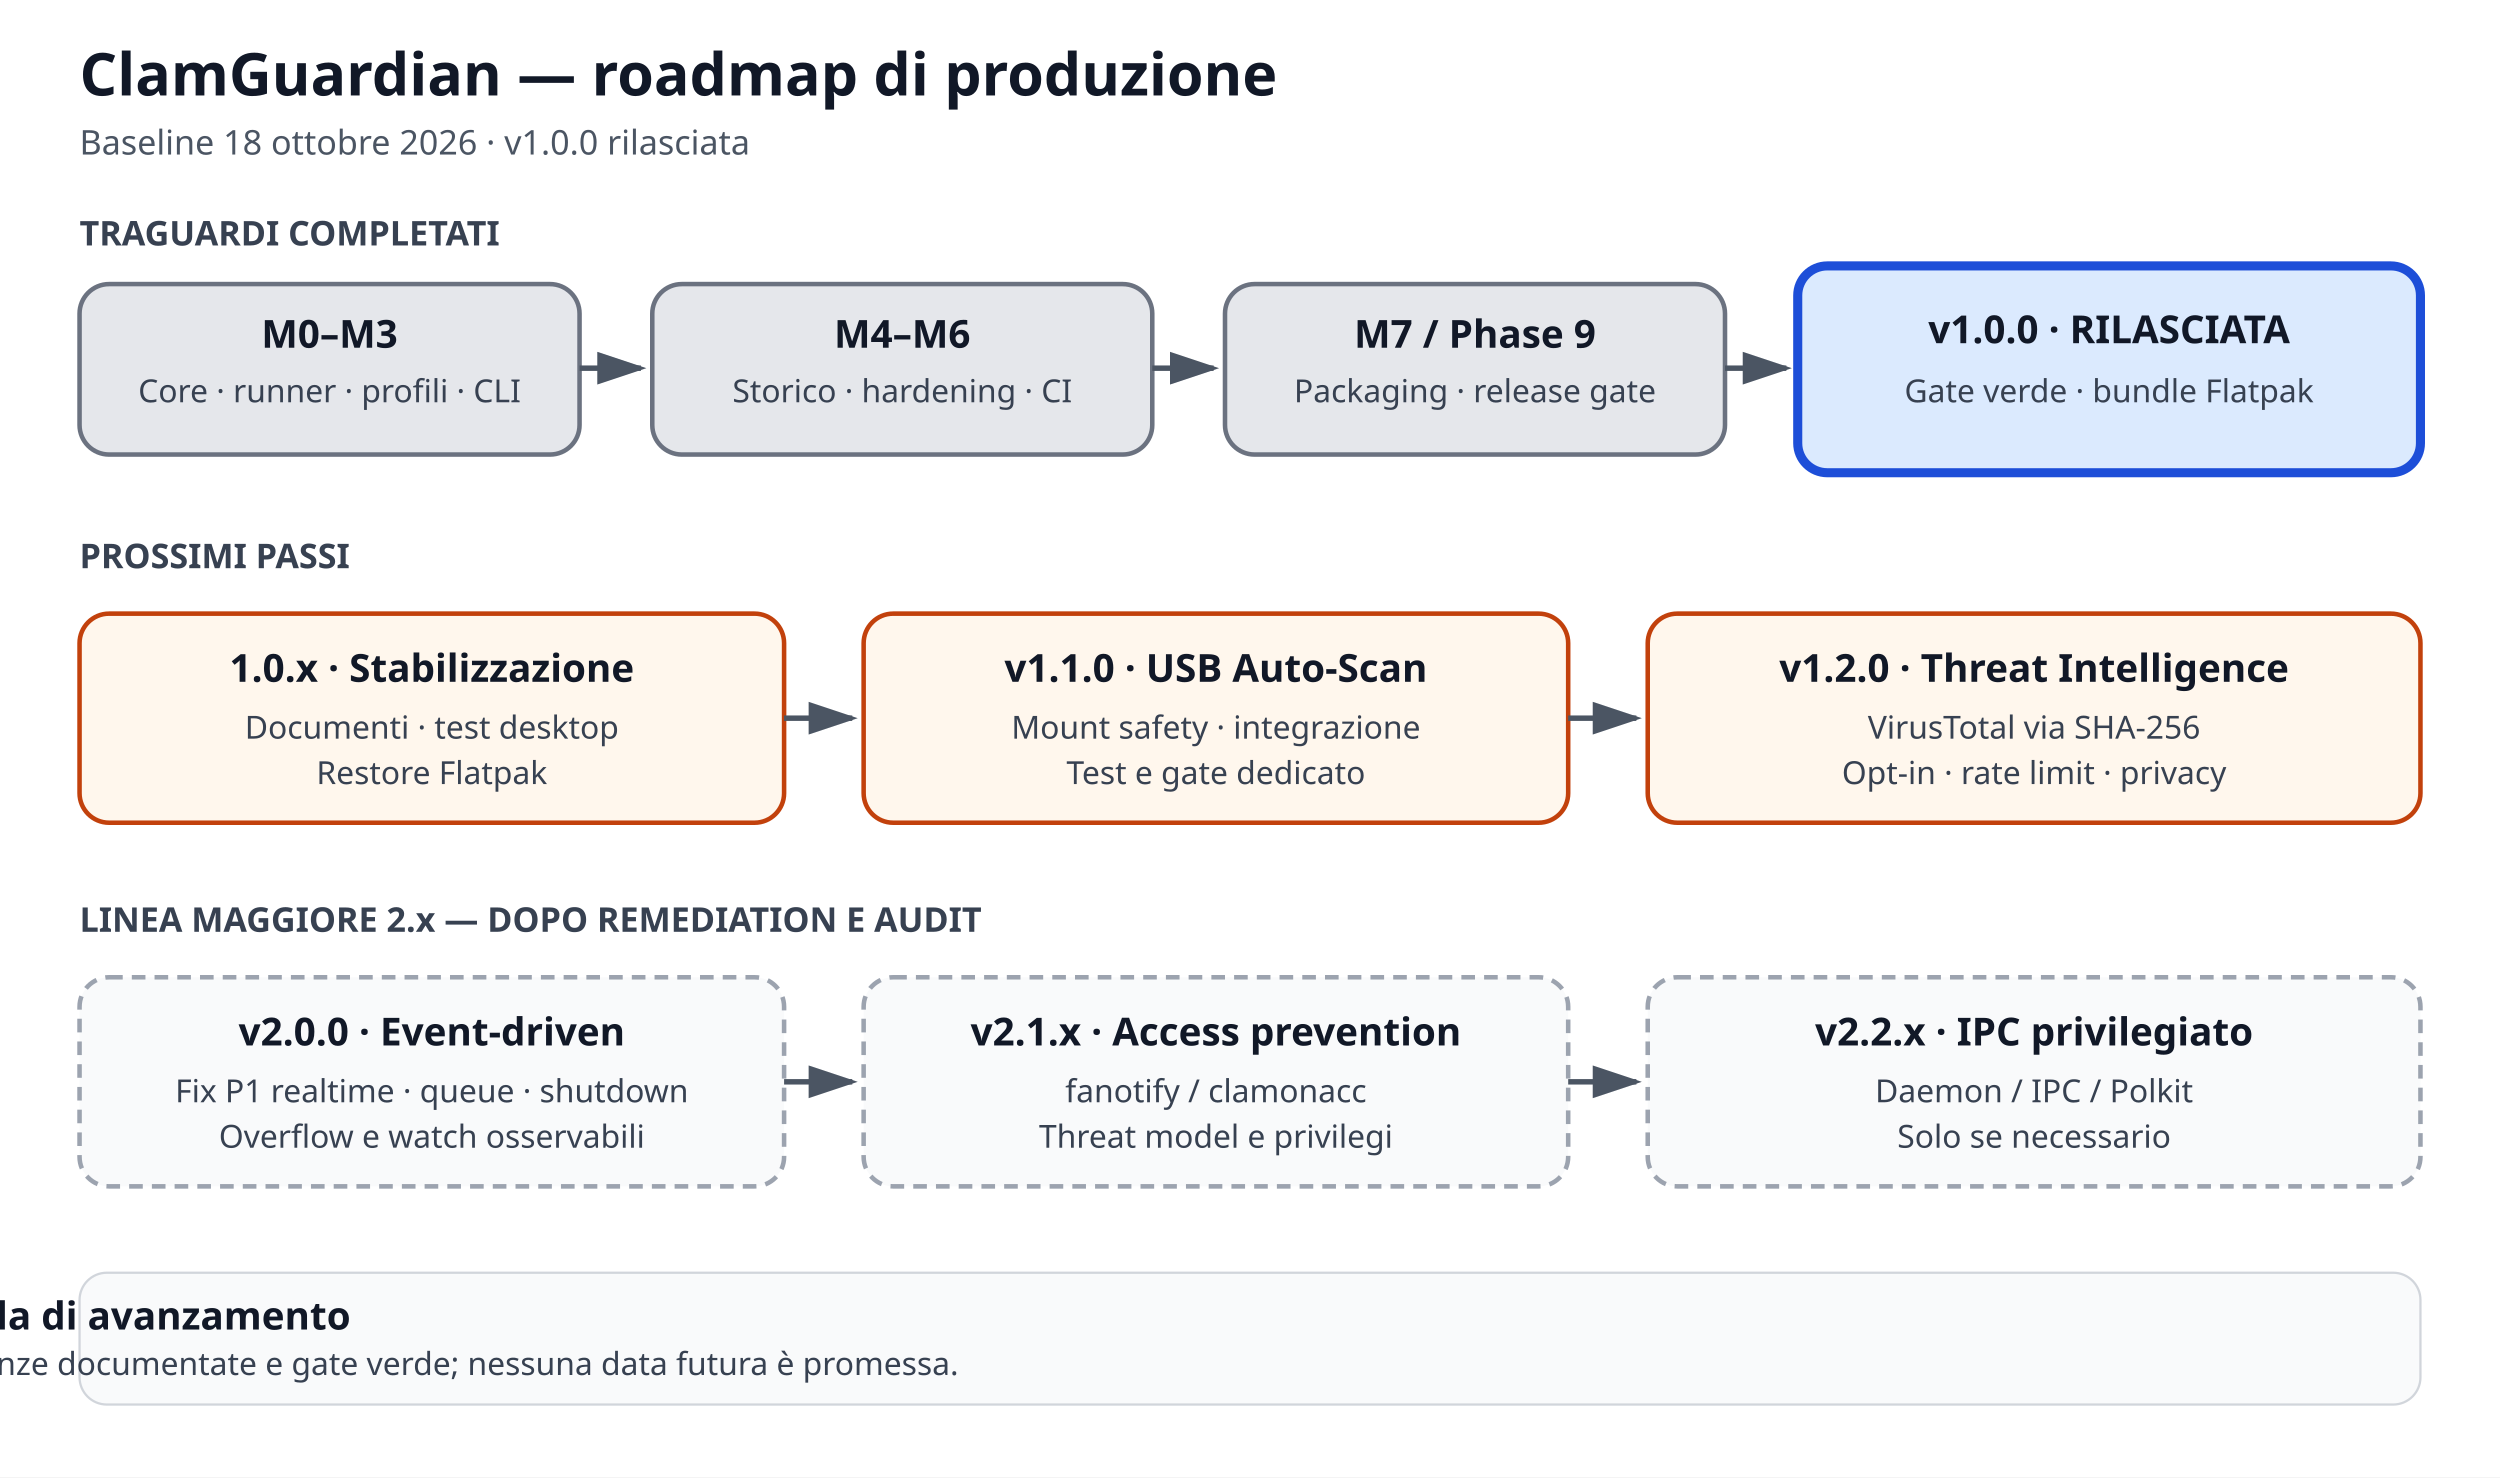
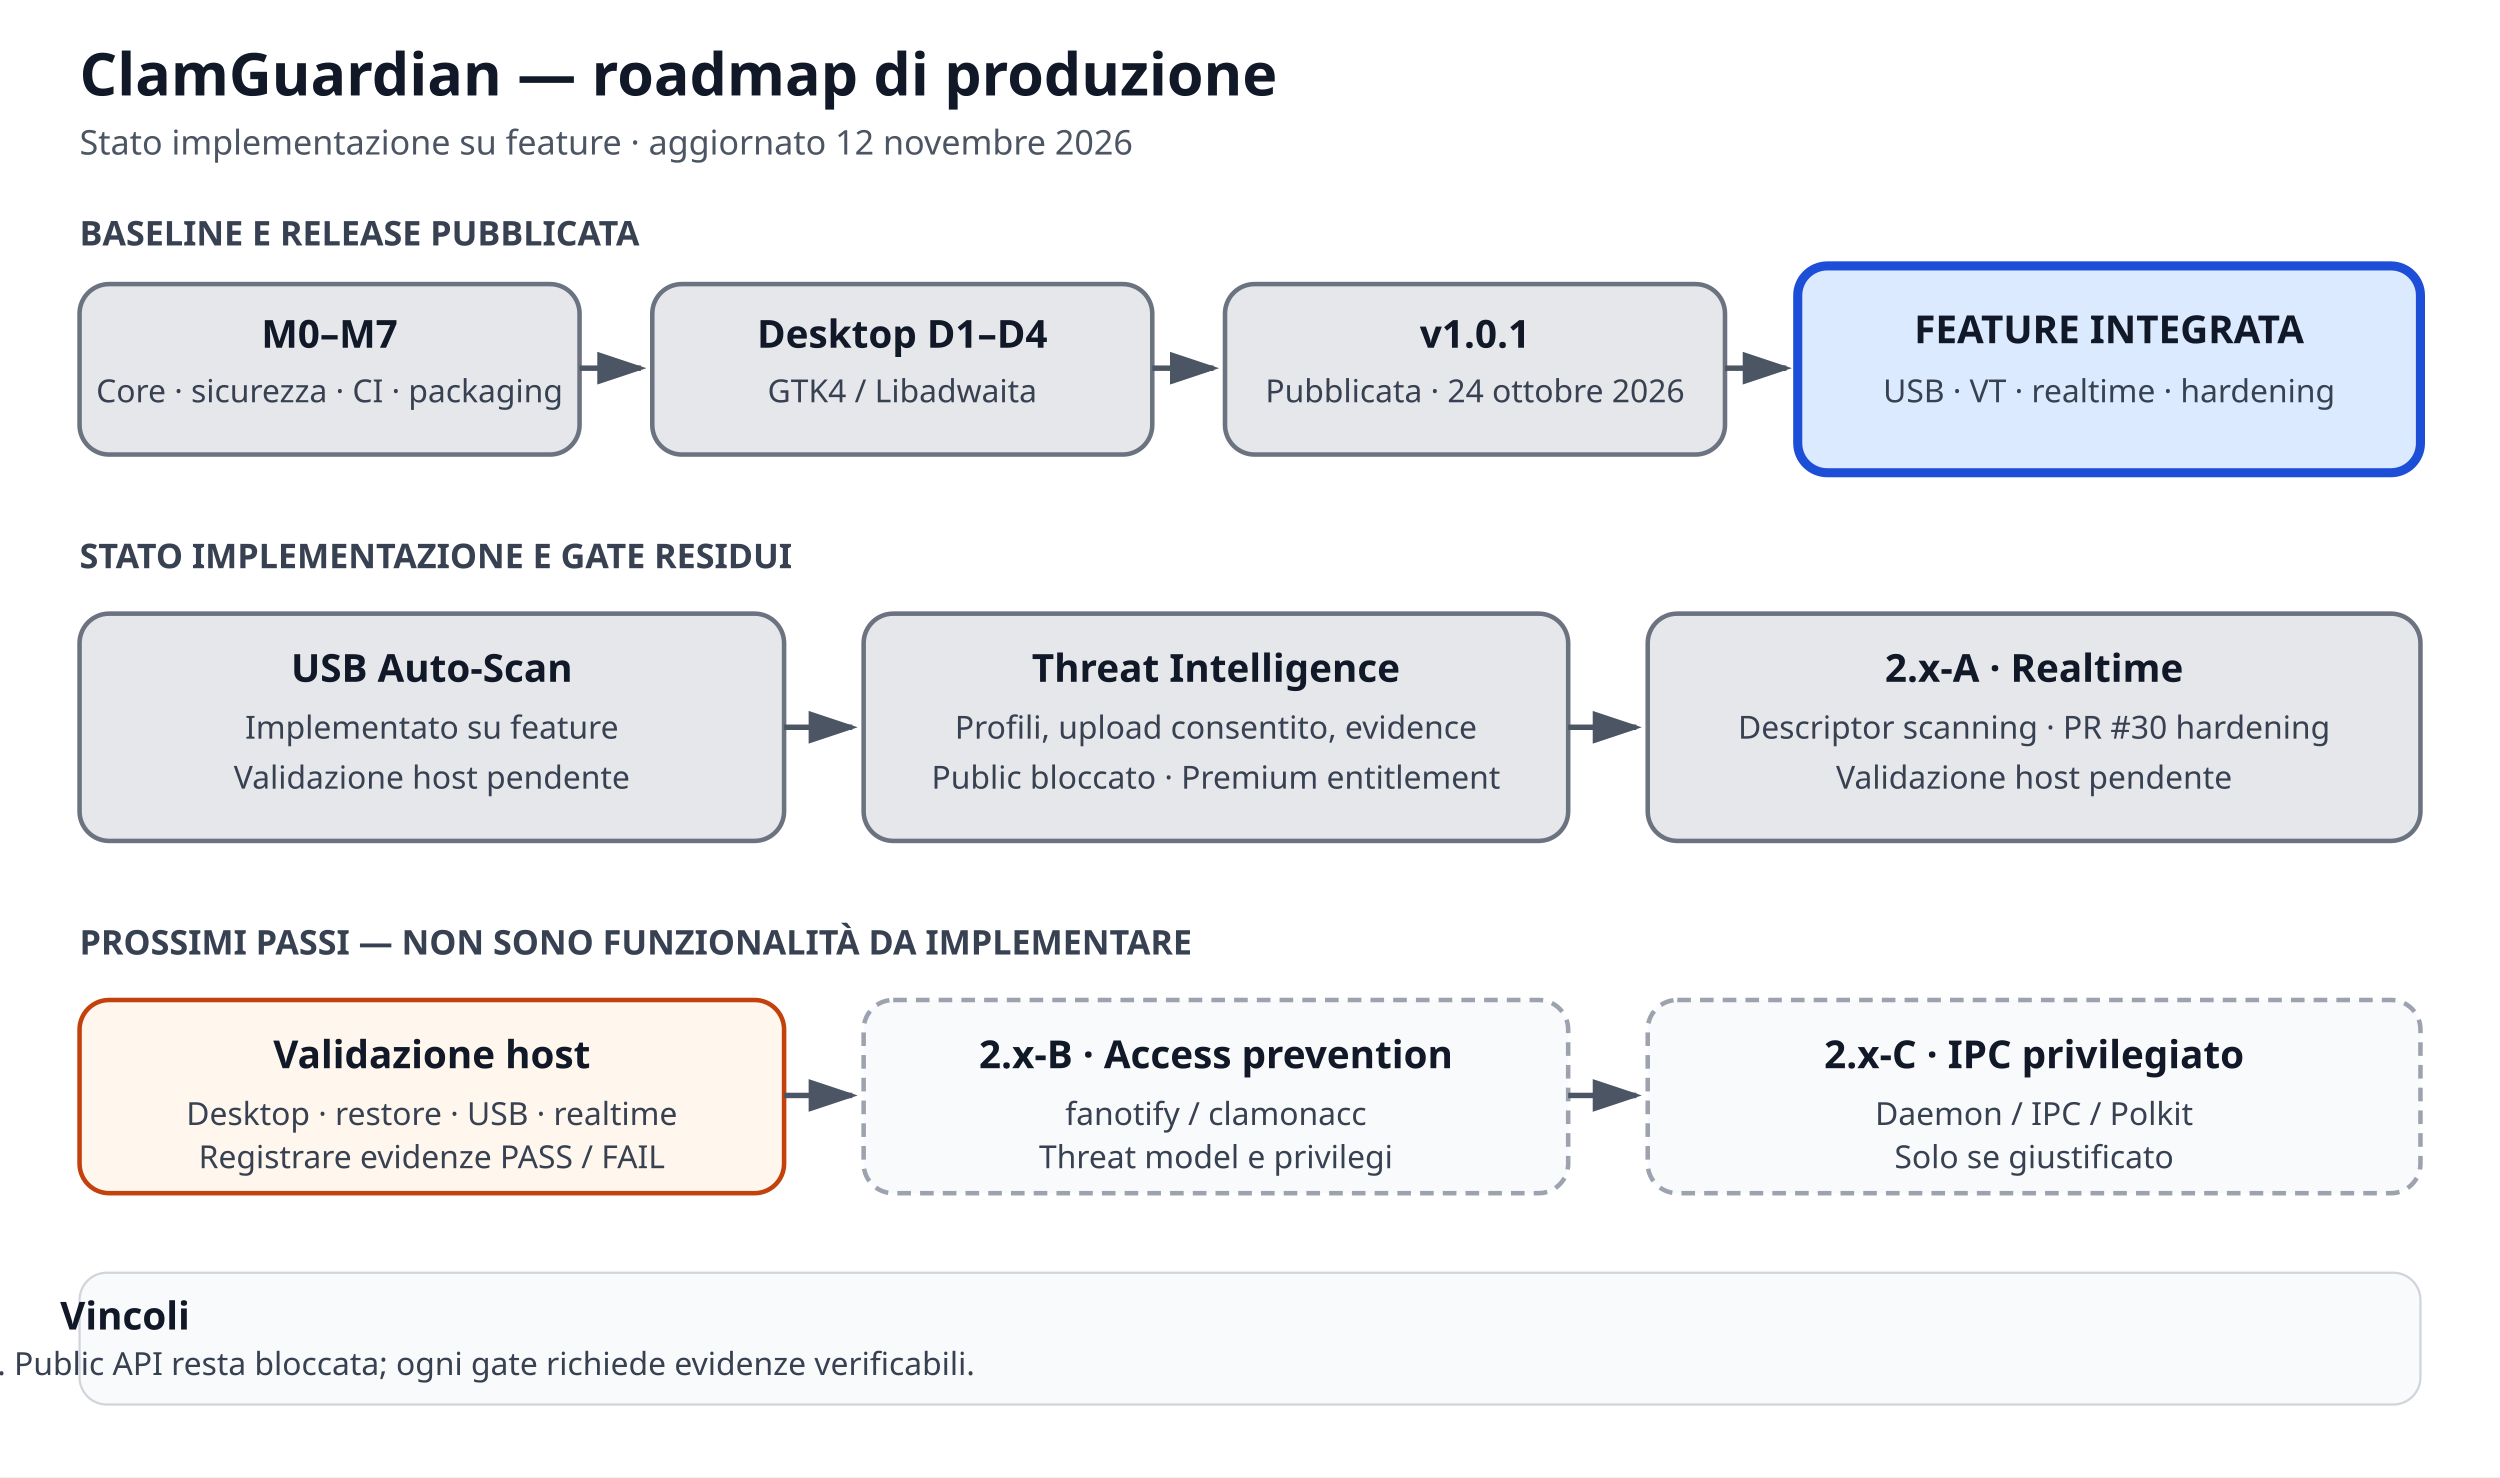
<svg xmlns="http://www.w3.org/2000/svg" width="1100" height="650" viewBox="0 0 1100 650">
  <style>
.t{font:700 26px sans-serif;fill:#111827}.s{font:15px sans-serif;fill:#4b5563}.h{font:700 15px sans-serif;fill:#374151}
- .b{stroke-width:2;rx:13;ry:13}.done{fill:#e5e7eb;stroke:#6b7280}.rel{fill:#dbeafe;stroke:#1d4ed8;stroke-width:4}.next{fill:#fff7ed;stroke:#c2410c}.later{fill:#f9fafb;stroke:#9ca3af;stroke-dasharray:6 4}
+ .b{stroke-width:2;rx:13;ry:13}.done{fill:#e5e7eb;stroke:#6b7280}.rel{fill:#dbeafe;stroke:#1d4ed8;stroke-width:4}.gate{fill:#fff7ed;stroke:#c2410c}.later{fill:#f9fafb;stroke:#9ca3af;stroke-dasharray:6 4}
.l{font:700 17px sans-serif;fill:#111827;text-anchor:middle}.d{font:14px sans-serif;fill:#374151;text-anchor:middle}
.a{stroke:#4b5563;stroke-width:2.4;fill:none;marker-end:url(#ar)}
</style>
  <defs>
    <marker id="ar" markerWidth="10" markerHeight="10" refX="8" refY="3" orient="auto">
      <path d="M0,0 L0,6 L9,3 z" fill="#4b5563" />
    </marker>
  </defs>
  <rect width="1100" height="650" fill="#fff" />
  <text x="35" y="42" class="t">ClamGuardian — roadmap di produzione</text>
-   <text x="35" y="68" class="s">Baseline 18 ottobre 2026 · v1.0.0 rilasciata</text>
-   <text x="35" y="108" class="h">TRAGUARDI COMPLETATI</text>
+   <text x="35" y="68" class="s">Stato implementazione su feature · aggiornato 12 novembre 2026</text>
+   <text x="35" y="108" class="h">BASELINE E RELEASE PUBBLICATA</text>
  <rect x="35" y="125" width="220" height="75" class="b done" />
-   <text x="145" y="153" class="l">M0–M3</text>
-   <text x="145" y="177" class="d">Core · runner · profili · CLI</text>
+   <text x="145" y="153" class="l">M0–M7</text>
+   <text x="145" y="177" class="d">Core · sicurezza · CI · packaging</text>
  <path d="M255 162 H282" class="a" />
  <rect x="287" y="125" width="220" height="75" class="b done" />
-   <text x="397" y="153" class="l">M4–M6</text>
-   <text x="397" y="177" class="d">Storico · hardening · CI</text>
+   <text x="397" y="153" class="l">Desktop D1–D4</text>
+   <text x="397" y="177" class="d">GTK4 / Libadwaita</text>
  <path d="M507 162 H534" class="a" />
  <rect x="539" y="125" width="220" height="75" class="b done" />
-   <text x="649" y="153" class="l">M7 / Phase 9</text>
-   <text x="649" y="177" class="d">Packaging · release gate</text>
+   <text x="649" y="153" class="l">v1.0.1</text>
+   <text x="649" y="177" class="d">Pubblicata · 24 ottobre 2026</text>
  <path d="M759 162 H786" class="a" />
  <rect x="791" y="117" width="274" height="91" class="b rel" />
-   <text x="928" y="151" class="l">v1.0.0 · RILASCIATA</text>
-   <text x="928" y="177" class="d">Gate verde · bundle Flatpak</text>
-   <text x="35" y="250" class="h">PROSSIMI PASSI</text>
-   <rect x="35" y="270" width="310" height="92" class="b next" />
-   <text x="190" y="300" class="l">1.0.x · Stabilizzazione</text>
-   <text x="190" y="325" class="d">Documenti · test desktop</text>
-   <text x="190" y="345" class="d">Restore Flatpak</text>
-   <path d="M345 316 H375" class="a" />
-   <rect x="380" y="270" width="310" height="92" class="b next" />
-   <text x="535" y="300" class="l">v1.1.0 · USB Auto-Scan</text>
-   <text x="535" y="325" class="d">Mount safety · integrazione</text>
-   <text x="535" y="345" class="d">Test e gate dedicato</text>
-   <path d="M690 316 H720" class="a" />
-   <rect x="725" y="270" width="340" height="92" class="b next" />
-   <text x="895" y="300" class="l">v1.2.0 · Threat Intelligence</text>
-   <text x="895" y="325" class="d">VirusTotal via SHA-256</text>
-   <text x="895" y="345" class="d">Opt-in · rate limit · privacy</text>
-   <text x="35" y="410" class="h">LINEA MAGGIORE 2.x — DOPO REMEDIATION E AUDIT</text>
-   <rect x="35" y="430" width="310" height="92" class="b later" />
-   <text x="190" y="460" class="l">v2.0.0 · Event-driven</text>
-   <text x="190" y="485" class="d">Fix P1 realtime · queue · shutdown</text>
-   <text x="190" y="505" class="d">Overflow e watch osservabili</text>
-   <path d="M345 476 H375" class="a" />
-   <rect x="380" y="430" width="310" height="92" class="b later" />
-   <text x="535" y="460" class="l">v2.1.x · Access prevention</text>
-   <text x="535" y="485" class="d">fanotify / clamonacc</text>
-   <text x="535" y="505" class="d">Threat model e privilegi</text>
-   <path d="M690 476 H720" class="a" />
-   <rect x="725" y="430" width="340" height="92" class="b later" />
-   <text x="895" y="460" class="l">v2.2.x · IPC privilegiato</text>
-   <text x="895" y="485" class="d">Daemon / IPC / Polkit</text>
-   <text x="895" y="505" class="d">Solo se necessario</text>
+   <text x="928" y="151" class="l">FEATURE INTEGRATA</text>
+   <text x="928" y="177" class="d">USB · VT · realtime · hardening</text>
+   <text x="35" y="250" class="h">STATO IMPLEMENTAZIONE E GATE RESIDUI</text>
+   <rect x="35" y="270" width="310" height="100" class="b done" />
+   <text x="190" y="300" class="l">USB Auto-Scan</text>
+   <text x="190" y="325" class="d">Implementato su feature</text>
+   <text x="190" y="347" class="d">Validazione host pendente</text>
+   <path d="M345 320 H375" class="a" />
+   <rect x="380" y="270" width="310" height="100" class="b done" />
+   <text x="535" y="300" class="l">Threat Intelligence</text>
+   <text x="535" y="325" class="d">Profili, upload consentito, evidence</text>
+   <text x="535" y="347" class="d">Public bloccato · Premium entitlement</text>
+   <path d="M690 320 H720" class="a" />
+   <rect x="725" y="270" width="340" height="100" class="b done" />
+   <text x="895" y="300" class="l">2.x-A · Realtime</text>
+   <text x="895" y="325" class="d">Descriptor scanning · PR #30 hardening</text>
+   <text x="895" y="347" class="d">Validazione host pendente</text>
+   <text x="35" y="420" class="h">PROSSIMI PASSI — NON SONO FUNZIONALITÀ DA IMPLEMENTARE</text>
+   <rect x="35" y="440" width="310" height="85" class="b gate" />
+   <text x="190" y="470" class="l">Validazione host</text>
+   <text x="190" y="495" class="d">Desktop · restore · USB · realtime</text>
+   <text x="190" y="514" class="d">Registrare evidenze PASS / FAIL</text>
+   <path d="M345 482 H375" class="a" />
+   <rect x="380" y="440" width="310" height="85" class="b later" />
+   <text x="535" y="470" class="l">2.x-B · Access prevention</text>
+   <text x="535" y="495" class="d">fanotify / clamonacc</text>
+   <text x="535" y="514" class="d">Threat model e privilegi</text>
+   <path d="M690 482 H720" class="a" />
+   <rect x="725" y="440" width="340" height="85" class="b later" />
+   <text x="895" y="470" class="l">2.x-C · IPC privilegiato</text>
+   <text x="895" y="495" class="d">Daemon / IPC / Polkit</text>
+   <text x="895" y="514" class="d">Solo se giustificato</text>
  <rect x="35" y="560" width="1030" height="58" rx="12" fill="#f9fafb" stroke="#d1d5db" />
-   <text x="55" y="585" class="l" text-anchor="start">Regola di avanzamento</text>
-   <text x="55" y="605" class="d" text-anchor="start">Ogni milestone richiede test riproducibili, evidenze documentate e gate verde; nessuna data futura è promessa.</text>
+   <text x="55" y="585" class="l" text-anchor="start">Vincoli</text>
+   <text x="55" y="605" class="d" text-anchor="start">Implementazione su feature ≠ release promossa. Public API resta bloccata; ogni gate richiede evidenze verificabili.</text>
</svg>
